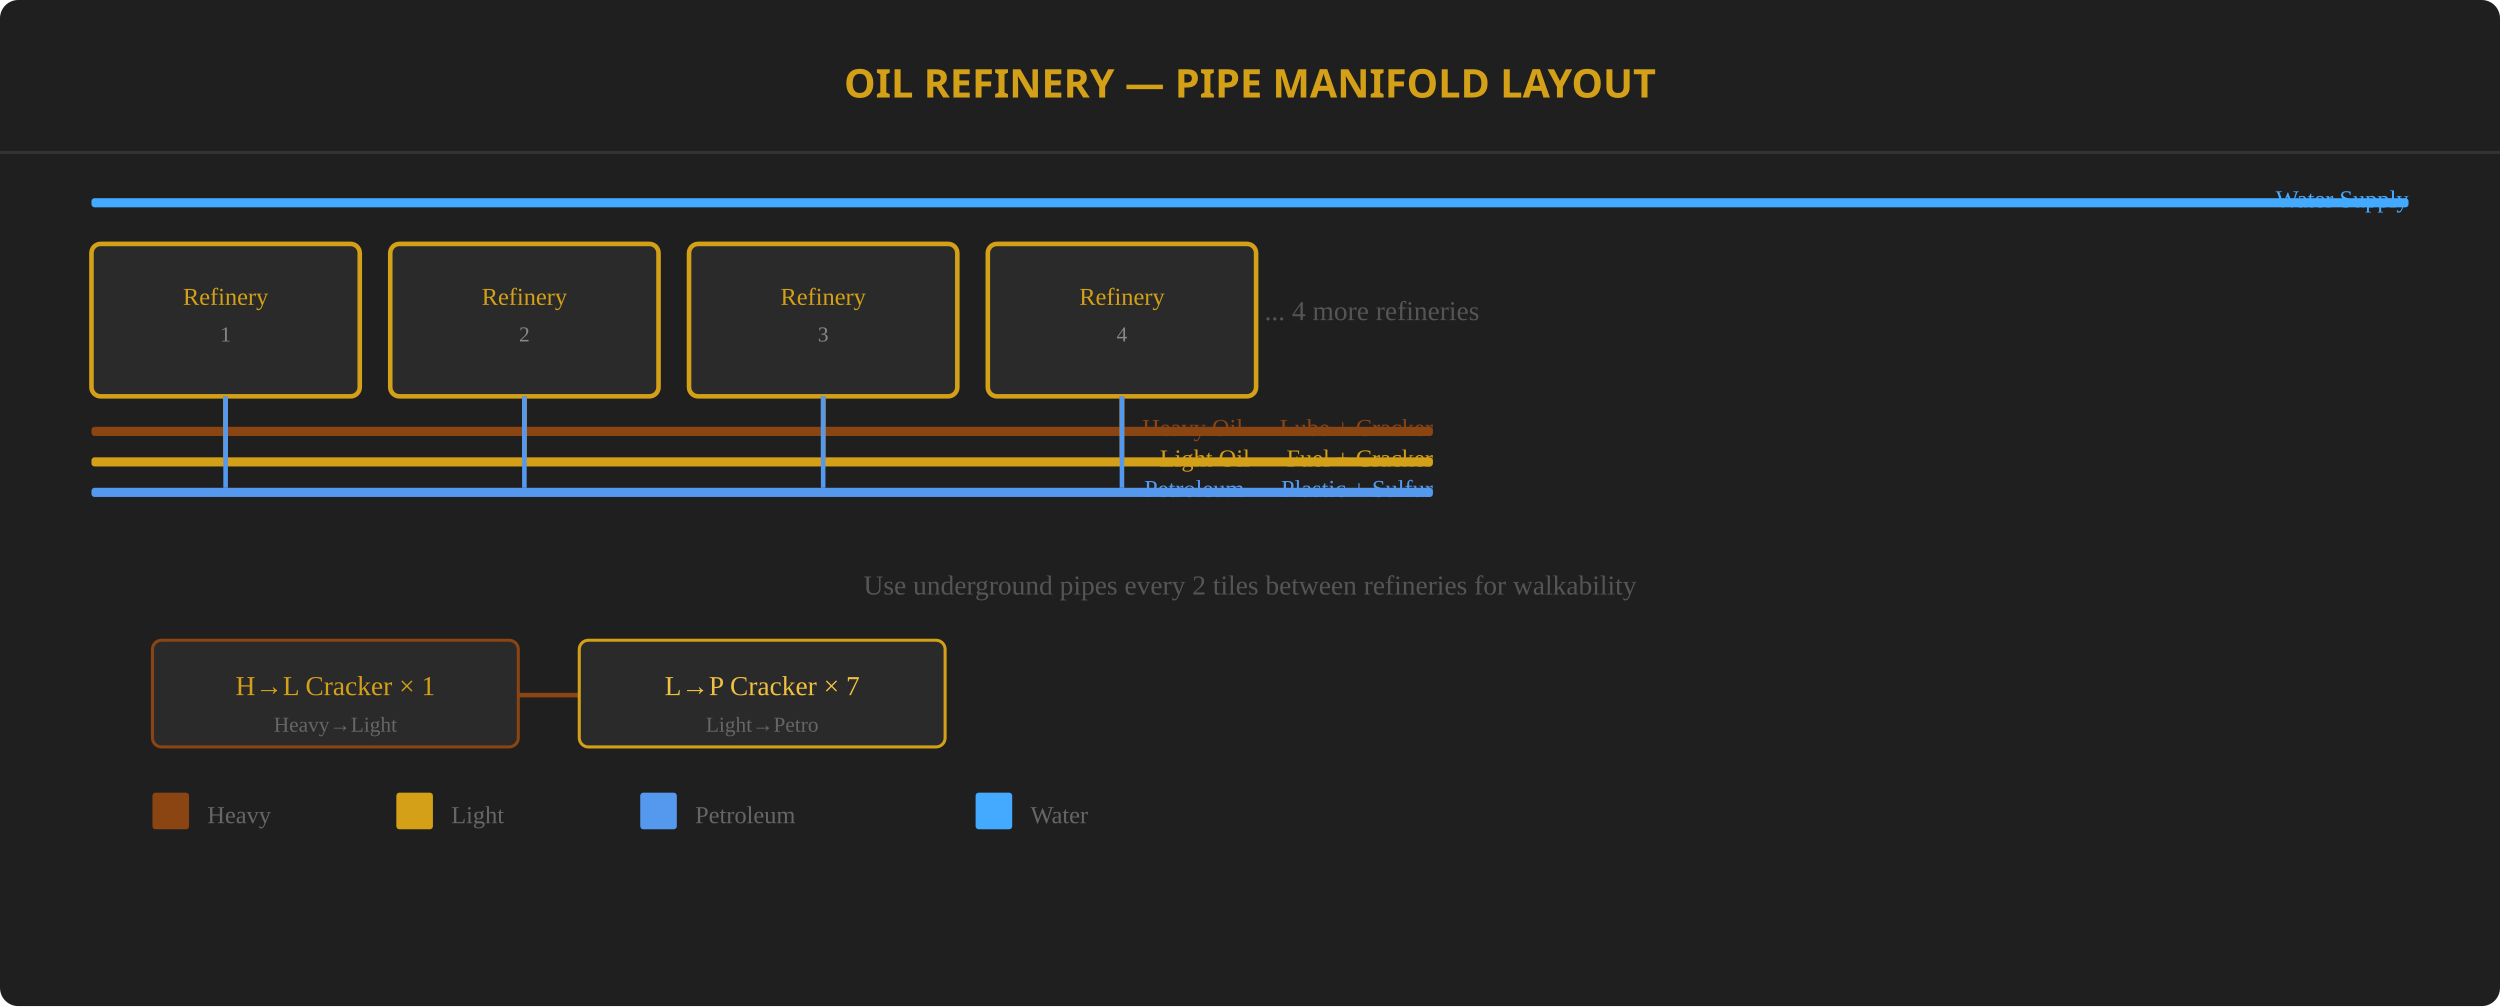
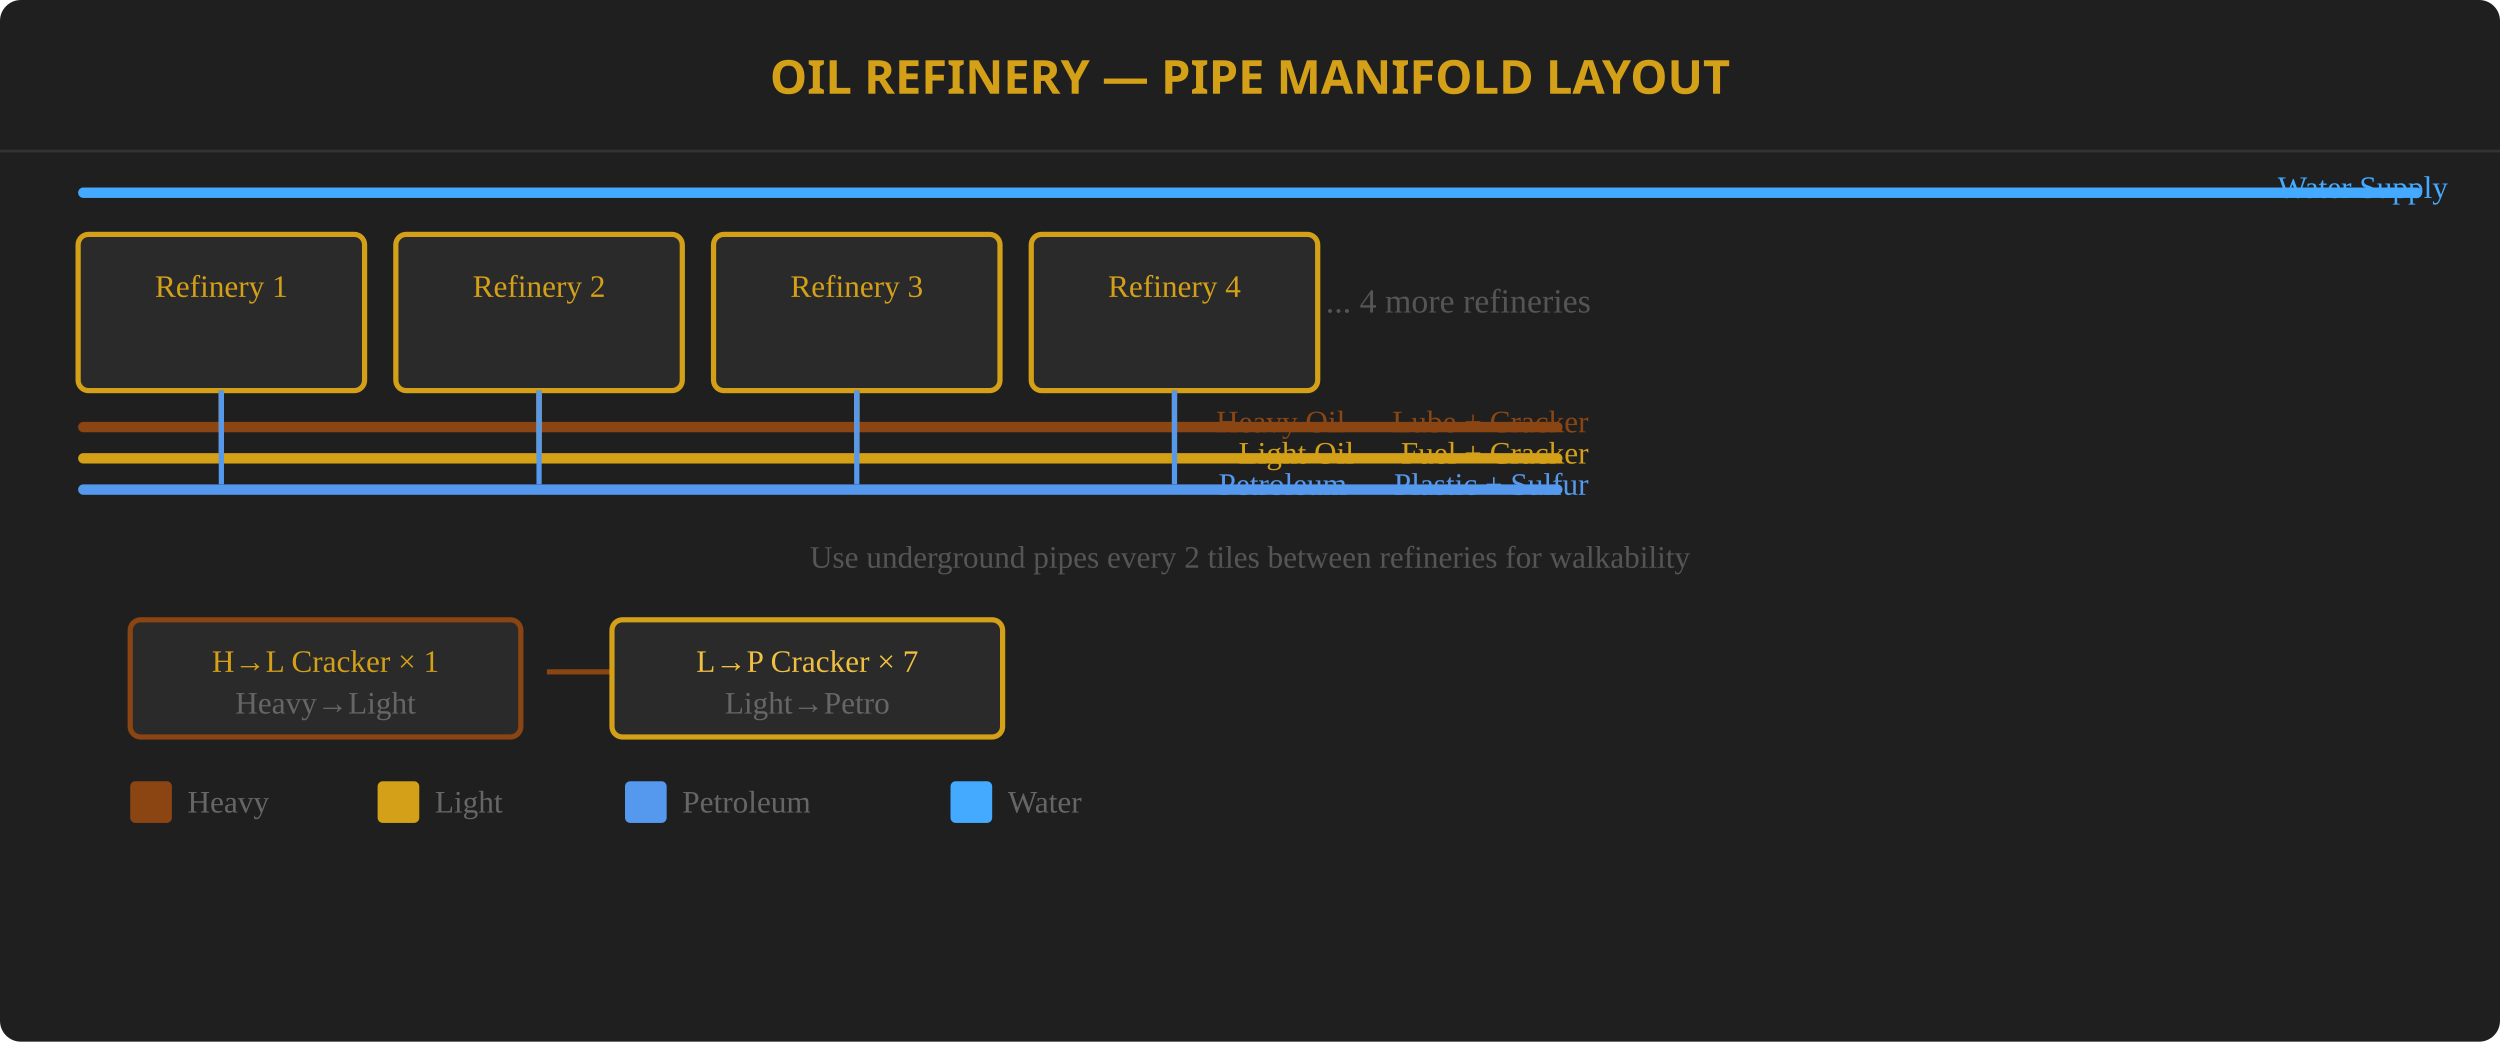
- <svg xmlns="http://www.w3.org/2000/svg" viewBox="0 0 820 330" width="820" height="330">
+ <svg xmlns="http://www.w3.org/2000/svg" viewBox="0 0 960 400" width="100%" height="auto" style="display:block;margin:0 auto;max-width:960px">
  <defs>
    <filter id="g">
      <feGaussianBlur stdDeviation="2" result="b" />
      <feMerge>
        <feMergeNode in="b" />
        <feMergeNode in="SourceGraphic" />
      </feMerge>
    </filter>
  </defs>
-   <rect width="820" height="330" fill="#1f1f1f" rx="6" />
-   <line x1="0" y1="50" x2="820" y2="50" stroke="#333" />
-   <text x="410" y="32" text-anchor="middle" font-family="Orbitron,sans-serif" font-size="13" font-weight="900" fill="#d4a017">OIL REFINERY — PIPE MANIFOLD LAYOUT</text>
-   <rect x="30" y="65" width="760" height="3" rx="1" fill="#44aaff" />
-   <text x="790" y="68" text-anchor="end" font-size="8" fill="#44aaff">Water Supply</text>
-   <rect x="30" y="80" width="88" height="50" rx="3" fill="#2a2a2a" stroke="#d4a017" stroke-width="1.5" />
-   <text x="74" y="100" text-anchor="middle" font-size="8" fill="#d4a017">Refinery</text>
-   <text x="74" y="112" text-anchor="middle" font-size="7" fill="#888">1</text>
-   <rect x="128" y="80" width="88" height="50" rx="3" fill="#2a2a2a" stroke="#d4a017" stroke-width="1.5" />
-   <text x="172" y="100" text-anchor="middle" font-size="8" fill="#d4a017">Refinery</text>
-   <text x="172" y="112" text-anchor="middle" font-size="7" fill="#888">2</text>
-   <rect x="226" y="80" width="88" height="50" rx="3" fill="#2a2a2a" stroke="#d4a017" stroke-width="1.5" />
-   <text x="270" y="100" text-anchor="middle" font-size="8" fill="#d4a017">Refinery</text>
-   <text x="270" y="112" text-anchor="middle" font-size="7" fill="#888">3</text>
-   <rect x="324" y="80" width="88" height="50" rx="3" fill="#2a2a2a" stroke="#d4a017" stroke-width="1.5" />
-   <text x="368" y="100" text-anchor="middle" font-size="8" fill="#d4a017">Refinery</text>
-   <text x="368" y="112" text-anchor="middle" font-size="7" fill="#888">4</text>
-   <text x="450" y="105" text-anchor="middle" font-size="9" fill="#555">... 4 more refineries</text>
-   <rect x="30" y="140" width="440" height="3" rx="1" fill="#8b4513" />
-   <text x="470" y="143" text-anchor="end" font-size="8" fill="#8b4513">Heavy Oil → Lube + Cracker</text>
-   <rect x="30" y="150" width="440" height="3" rx="1" fill="#d4a017" />
-   <text x="470" y="153" text-anchor="end" font-size="8" fill="#d4a017">Light Oil → Fuel + Cracker</text>
-   <rect x="30" y="160" width="440" height="3" rx="1" fill="#5599ee" />
-   <text x="470" y="163" text-anchor="end" font-size="8" fill="#5599ee">Petroleum → Plastic + Sulfur</text>
-   <line x1="74" y1="130" x2="74" y2="140" stroke="#8b4513" stroke-width="1.5" />
-   <line x1="74" y1="130" x2="74" y2="150" stroke="#d4a017" stroke-width="1.5" />
-   <line x1="74" y1="130" x2="74" y2="160" stroke="#5599ee" stroke-width="1.5" />
-   <line x1="172" y1="130" x2="172" y2="140" stroke="#8b4513" stroke-width="1.5" />
-   <line x1="172" y1="130" x2="172" y2="150" stroke="#d4a017" stroke-width="1.5" />
-   <line x1="172" y1="130" x2="172" y2="160" stroke="#5599ee" stroke-width="1.5" />
-   <line x1="270" y1="130" x2="270" y2="140" stroke="#8b4513" stroke-width="1.5" />
-   <line x1="270" y1="130" x2="270" y2="150" stroke="#d4a017" stroke-width="1.5" />
-   <line x1="270" y1="130" x2="270" y2="160" stroke="#5599ee" stroke-width="1.5" />
-   <line x1="368" y1="130" x2="368" y2="140" stroke="#8b4513" stroke-width="1.5" />
-   <line x1="368" y1="130" x2="368" y2="150" stroke="#d4a017" stroke-width="1.5" />
-   <line x1="368" y1="130" x2="368" y2="160" stroke="#5599ee" stroke-width="1.5" />
-   <text x="410" y="195" text-anchor="middle" font-size="9" fill="#555">Use underground pipes every 2 tiles between refineries for walkability</text>
-   <rect x="50" y="210" width="120" height="35" rx="3" fill="#2a2a2a" stroke="#8b4513" />
-   <text x="110" y="228" text-anchor="middle" font-size="9" fill="#d4a017">H→L Cracker × 1</text>
-   <text x="110" y="240" text-anchor="middle" font-size="7" fill="#666">Heavy→Light</text>
-   <line x1="170" y1="228" x2="190" y2="228" stroke="#8b4513" stroke-width="1.5" />
-   <rect x="190" y="210" width="120" height="35" rx="3" fill="#2a2a2a" stroke="#d4a017" />
-   <text x="250" y="228" text-anchor="middle" font-size="9" fill="#f0c040">L→P Cracker × 7</text>
-   <text x="250" y="240" text-anchor="middle" font-size="7" fill="#666">Light→Petro</text>
-   <rect x="50" y="260" width="12" height="12" rx="1" fill="#8b4513" />
-   <text x="68" y="270" text-anchor="start" font-size="8" fill="#666">Heavy</text>
-   <rect x="130" y="260" width="12" height="12" rx="1" fill="#d4a017" />
-   <text x="148" y="270" text-anchor="start" font-size="8" fill="#666">Light</text>
-   <rect x="210" y="260" width="12" height="12" rx="1" fill="#5599ee" />
-   <text x="228" y="270" text-anchor="start" font-size="8" fill="#666">Petroleum</text>
-   <rect x="320" y="260" width="12" height="12" rx="1" fill="#44aaff" />
-   <text x="338" y="270" text-anchor="start" font-size="8" fill="#666">Water</text>
+   <rect width="960" height="400" fill="#1f1f1f" rx="8" />
+   <line x1="0" y1="58" x2="960" y2="58" stroke="#333" />
+   <text x="480" y="36" text-anchor="middle" font-family="Orbitron,sans-serif" font-size="18" font-weight="900" fill="#d4a017">OIL REFINERY — PIPE MANIFOLD LAYOUT</text>
+   <rect x="30" y="72" width="900" height="4" rx="2" fill="#44aaff" />
+   <text x="940" y="76" text-anchor="end" font-size="12" fill="#44aaff">Water Supply</text>
+   <rect x="30" y="90" width="110" height="60" rx="4" fill="#2a2a2a" stroke="#d4a017" stroke-width="2" />
+   <text x="85" y="114" text-anchor="middle" font-size="12" fill="#d4a017">Refinery 1</text>
+   <rect x="152" y="90" width="110" height="60" rx="4" fill="#2a2a2a" stroke="#d4a017" stroke-width="2" />
+   <text x="207" y="114" text-anchor="middle" font-size="12" fill="#d4a017">Refinery 2</text>
+   <rect x="274" y="90" width="110" height="60" rx="4" fill="#2a2a2a" stroke="#d4a017" stroke-width="2" />
+   <text x="329" y="114" text-anchor="middle" font-size="12" fill="#d4a017">Refinery 3</text>
+   <rect x="396" y="90" width="110" height="60" rx="4" fill="#2a2a2a" stroke="#d4a017" stroke-width="2" />
+   <text x="451" y="114" text-anchor="middle" font-size="12" fill="#d4a017">Refinery 4</text>
+   <text x="560" y="120" text-anchor="middle" font-size="13" fill="#555">... 4 more refineries</text>
+   <rect x="30" y="162" width="570" height="4" rx="2" fill="#8b4513" />
+   <text x="610" y="166" text-anchor="end" font-size="12" fill="#8b4513">Heavy Oil → Lube + Cracker</text>
+   <rect x="30" y="174" width="570" height="4" rx="2" fill="#d4a017" />
+   <text x="610" y="178" text-anchor="end" font-size="12" fill="#d4a017">Light Oil → Fuel + Cracker</text>
+   <rect x="30" y="186" width="570" height="4" rx="2" fill="#5599ee" />
+   <text x="610" y="190" text-anchor="end" font-size="12" fill="#5599ee">Petroleum → Plastic + Sulfur</text>
+   <line x1="85" y1="150" x2="85" y2="162" stroke="#8b4513" stroke-width="2" />
+   <line x1="85" y1="150" x2="85" y2="174" stroke="#d4a017" stroke-width="2" />
+   <line x1="85" y1="150" x2="85" y2="186" stroke="#5599ee" stroke-width="2" />
+   <line x1="207" y1="150" x2="207" y2="162" stroke="#8b4513" stroke-width="2" />
+   <line x1="207" y1="150" x2="207" y2="174" stroke="#d4a017" stroke-width="2" />
+   <line x1="207" y1="150" x2="207" y2="186" stroke="#5599ee" stroke-width="2" />
+   <line x1="329" y1="150" x2="329" y2="162" stroke="#8b4513" stroke-width="2" />
+   <line x1="329" y1="150" x2="329" y2="174" stroke="#d4a017" stroke-width="2" />
+   <line x1="329" y1="150" x2="329" y2="186" stroke="#5599ee" stroke-width="2" />
+   <line x1="451" y1="150" x2="451" y2="162" stroke="#8b4513" stroke-width="2" />
+   <line x1="451" y1="150" x2="451" y2="174" stroke="#d4a017" stroke-width="2" />
+   <line x1="451" y1="150" x2="451" y2="186" stroke="#5599ee" stroke-width="2" />
+   <text x="480" y="218" text-anchor="middle" font-size="12" fill="#555">Use underground pipes every 2 tiles between refineries for walkability</text>
+   <rect x="50" y="238" width="150" height="45" rx="4" fill="#2a2a2a" stroke="#8b4513" stroke-width="2" />
+   <text x="125" y="258" text-anchor="middle" font-size="12" fill="#d4a017">H→L Cracker × 1</text>
+   <text x="125" y="274" text-anchor="middle" font-size="12" fill="#666">Heavy→Light</text>
+   <line x1="210" y1="258" x2="235" y2="258" stroke="#8b4513" stroke-width="2" />
+   <rect x="235" y="238" width="150" height="45" rx="4" fill="#2a2a2a" stroke="#d4a017" stroke-width="2" />
+   <text x="310" y="258" text-anchor="middle" font-size="12" fill="#f0c040">L→P Cracker × 7</text>
+   <text x="310" y="274" text-anchor="middle" font-size="12" fill="#666">Light→Petro</text>
+   <rect x="50" y="300" width="16" height="16" rx="2" fill="#8b4513" />
+   <text x="72" y="312" font-size="12" fill="#666">Heavy</text>
+   <rect x="145" y="300" width="16" height="16" rx="2" fill="#d4a017" />
+   <text x="167" y="312" font-size="12" fill="#666">Light</text>
+   <rect x="240" y="300" width="16" height="16" rx="2" fill="#5599ee" />
+   <text x="262" y="312" font-size="12" fill="#666">Petroleum</text>
+   <rect x="365" y="300" width="16" height="16" rx="2" fill="#44aaff" />
+   <text x="387" y="312" font-size="12" fill="#666">Water</text>
</svg>
